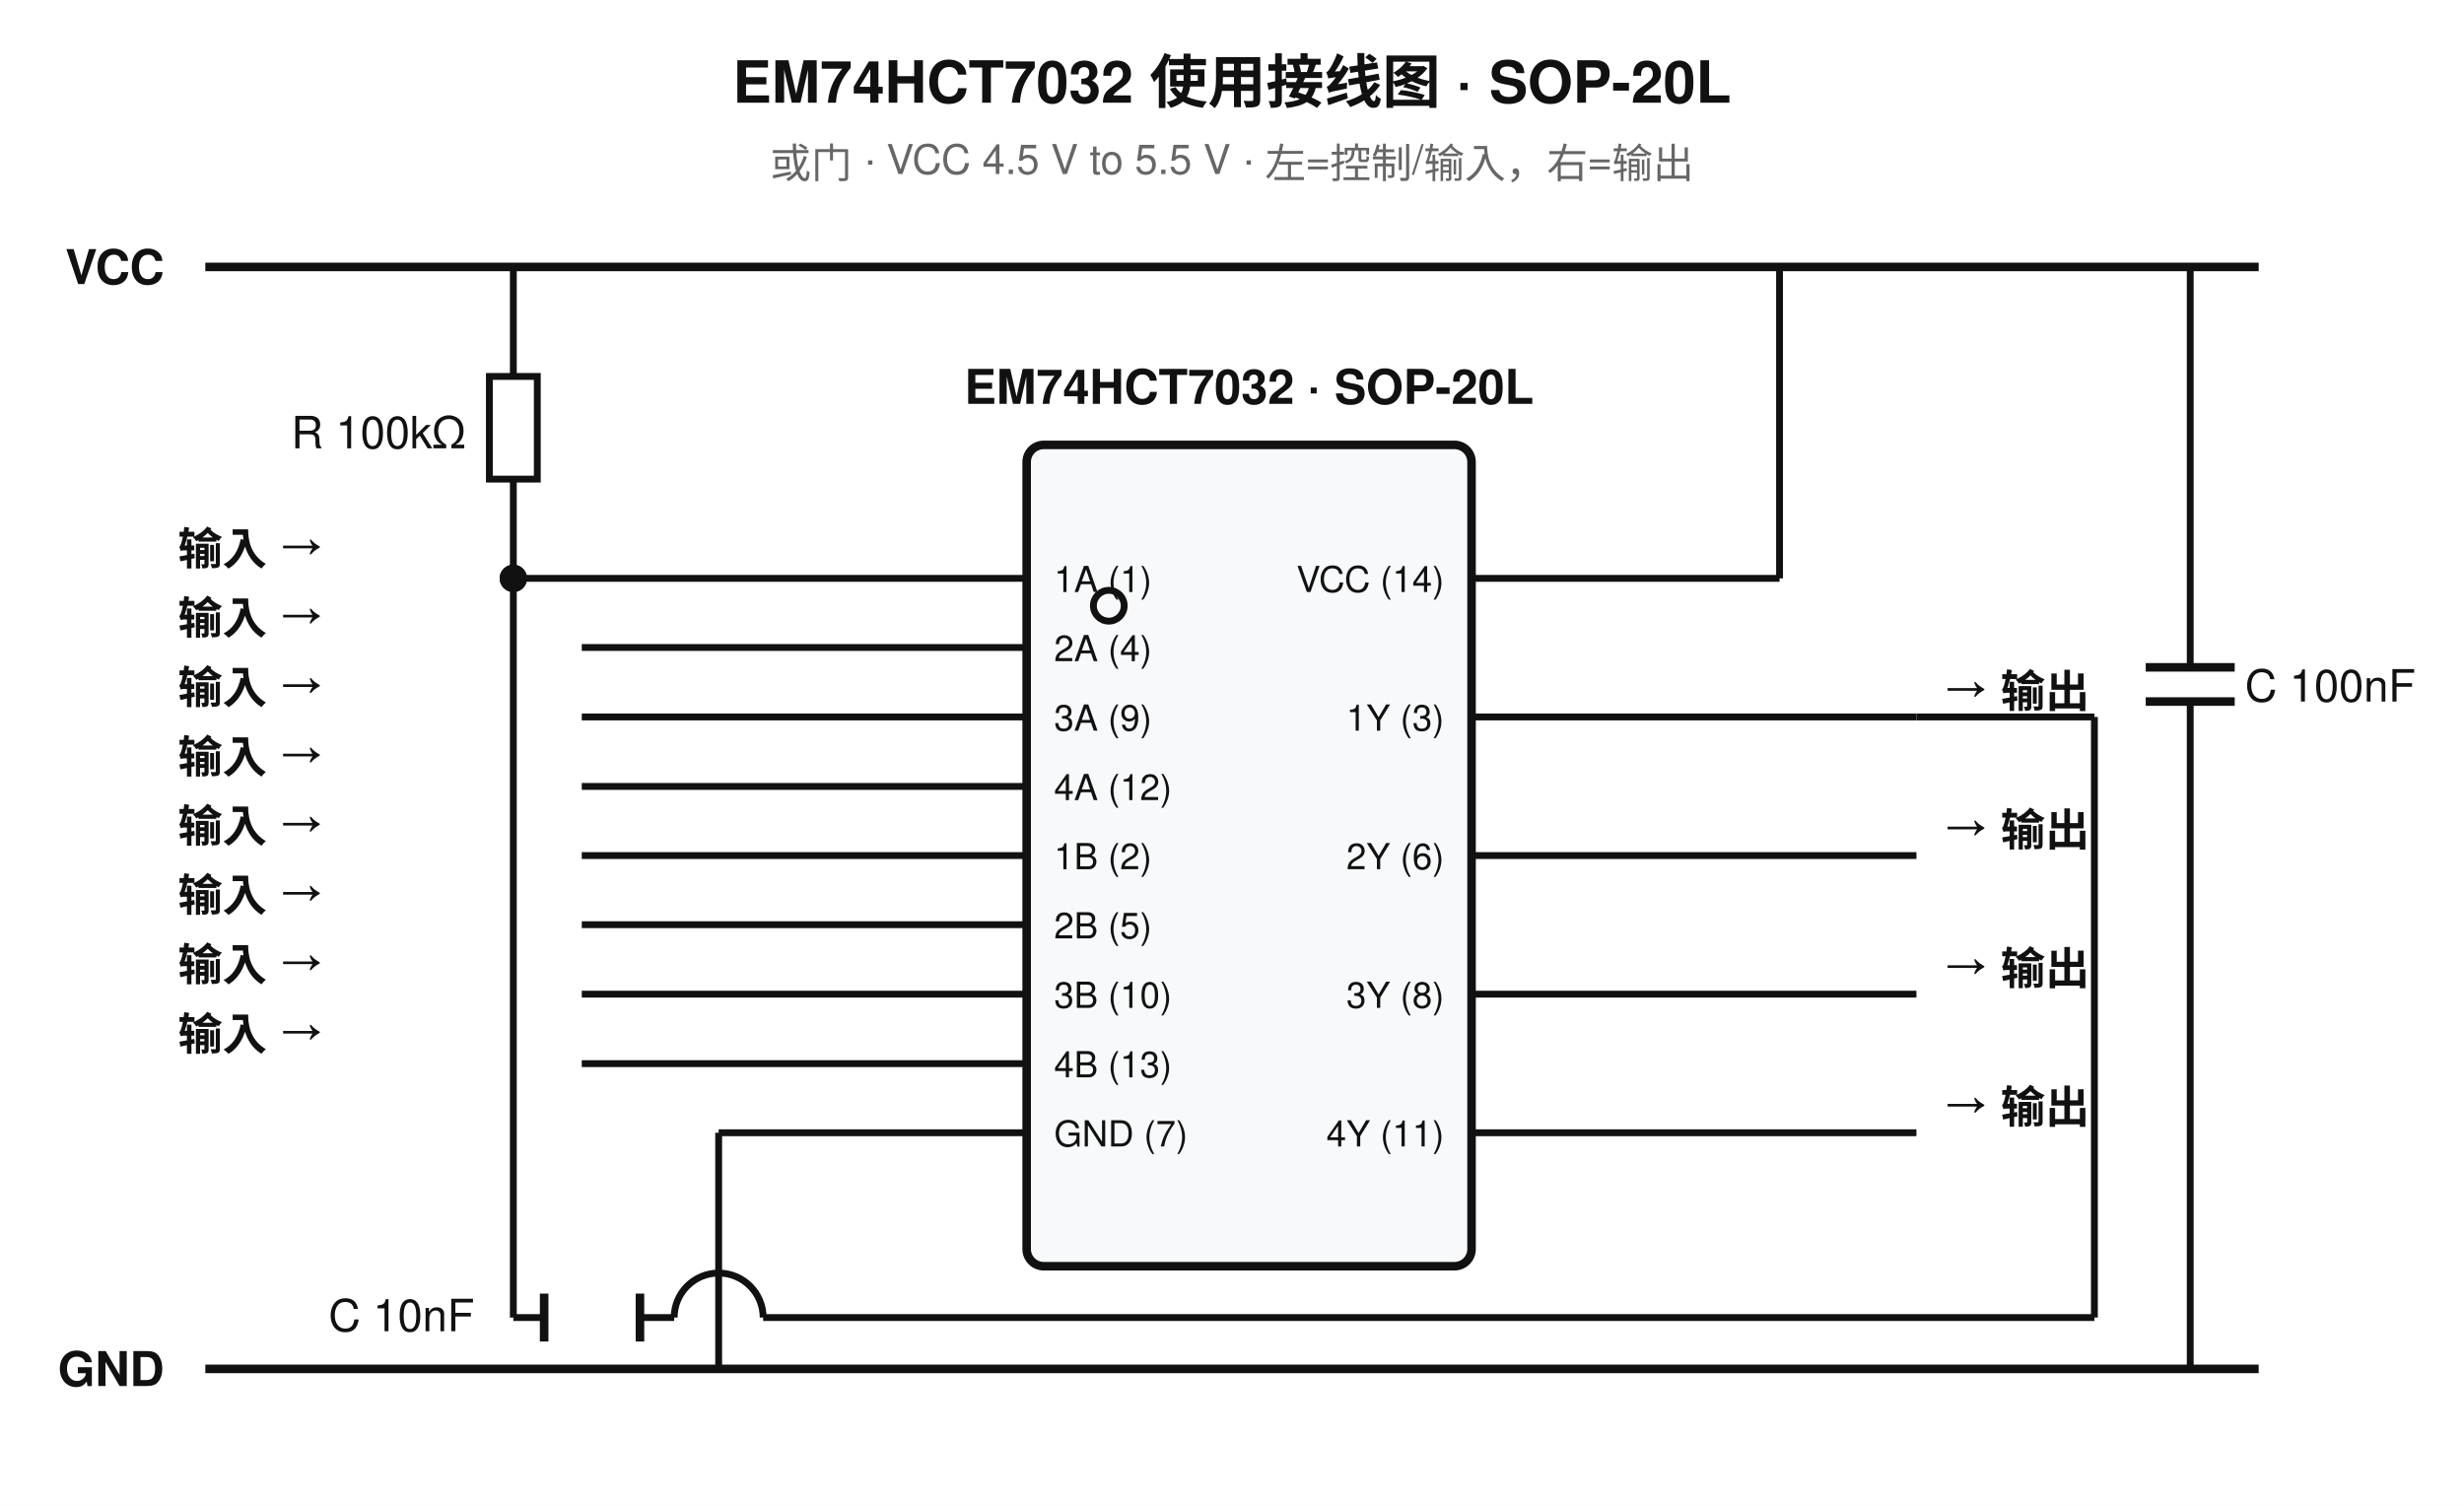
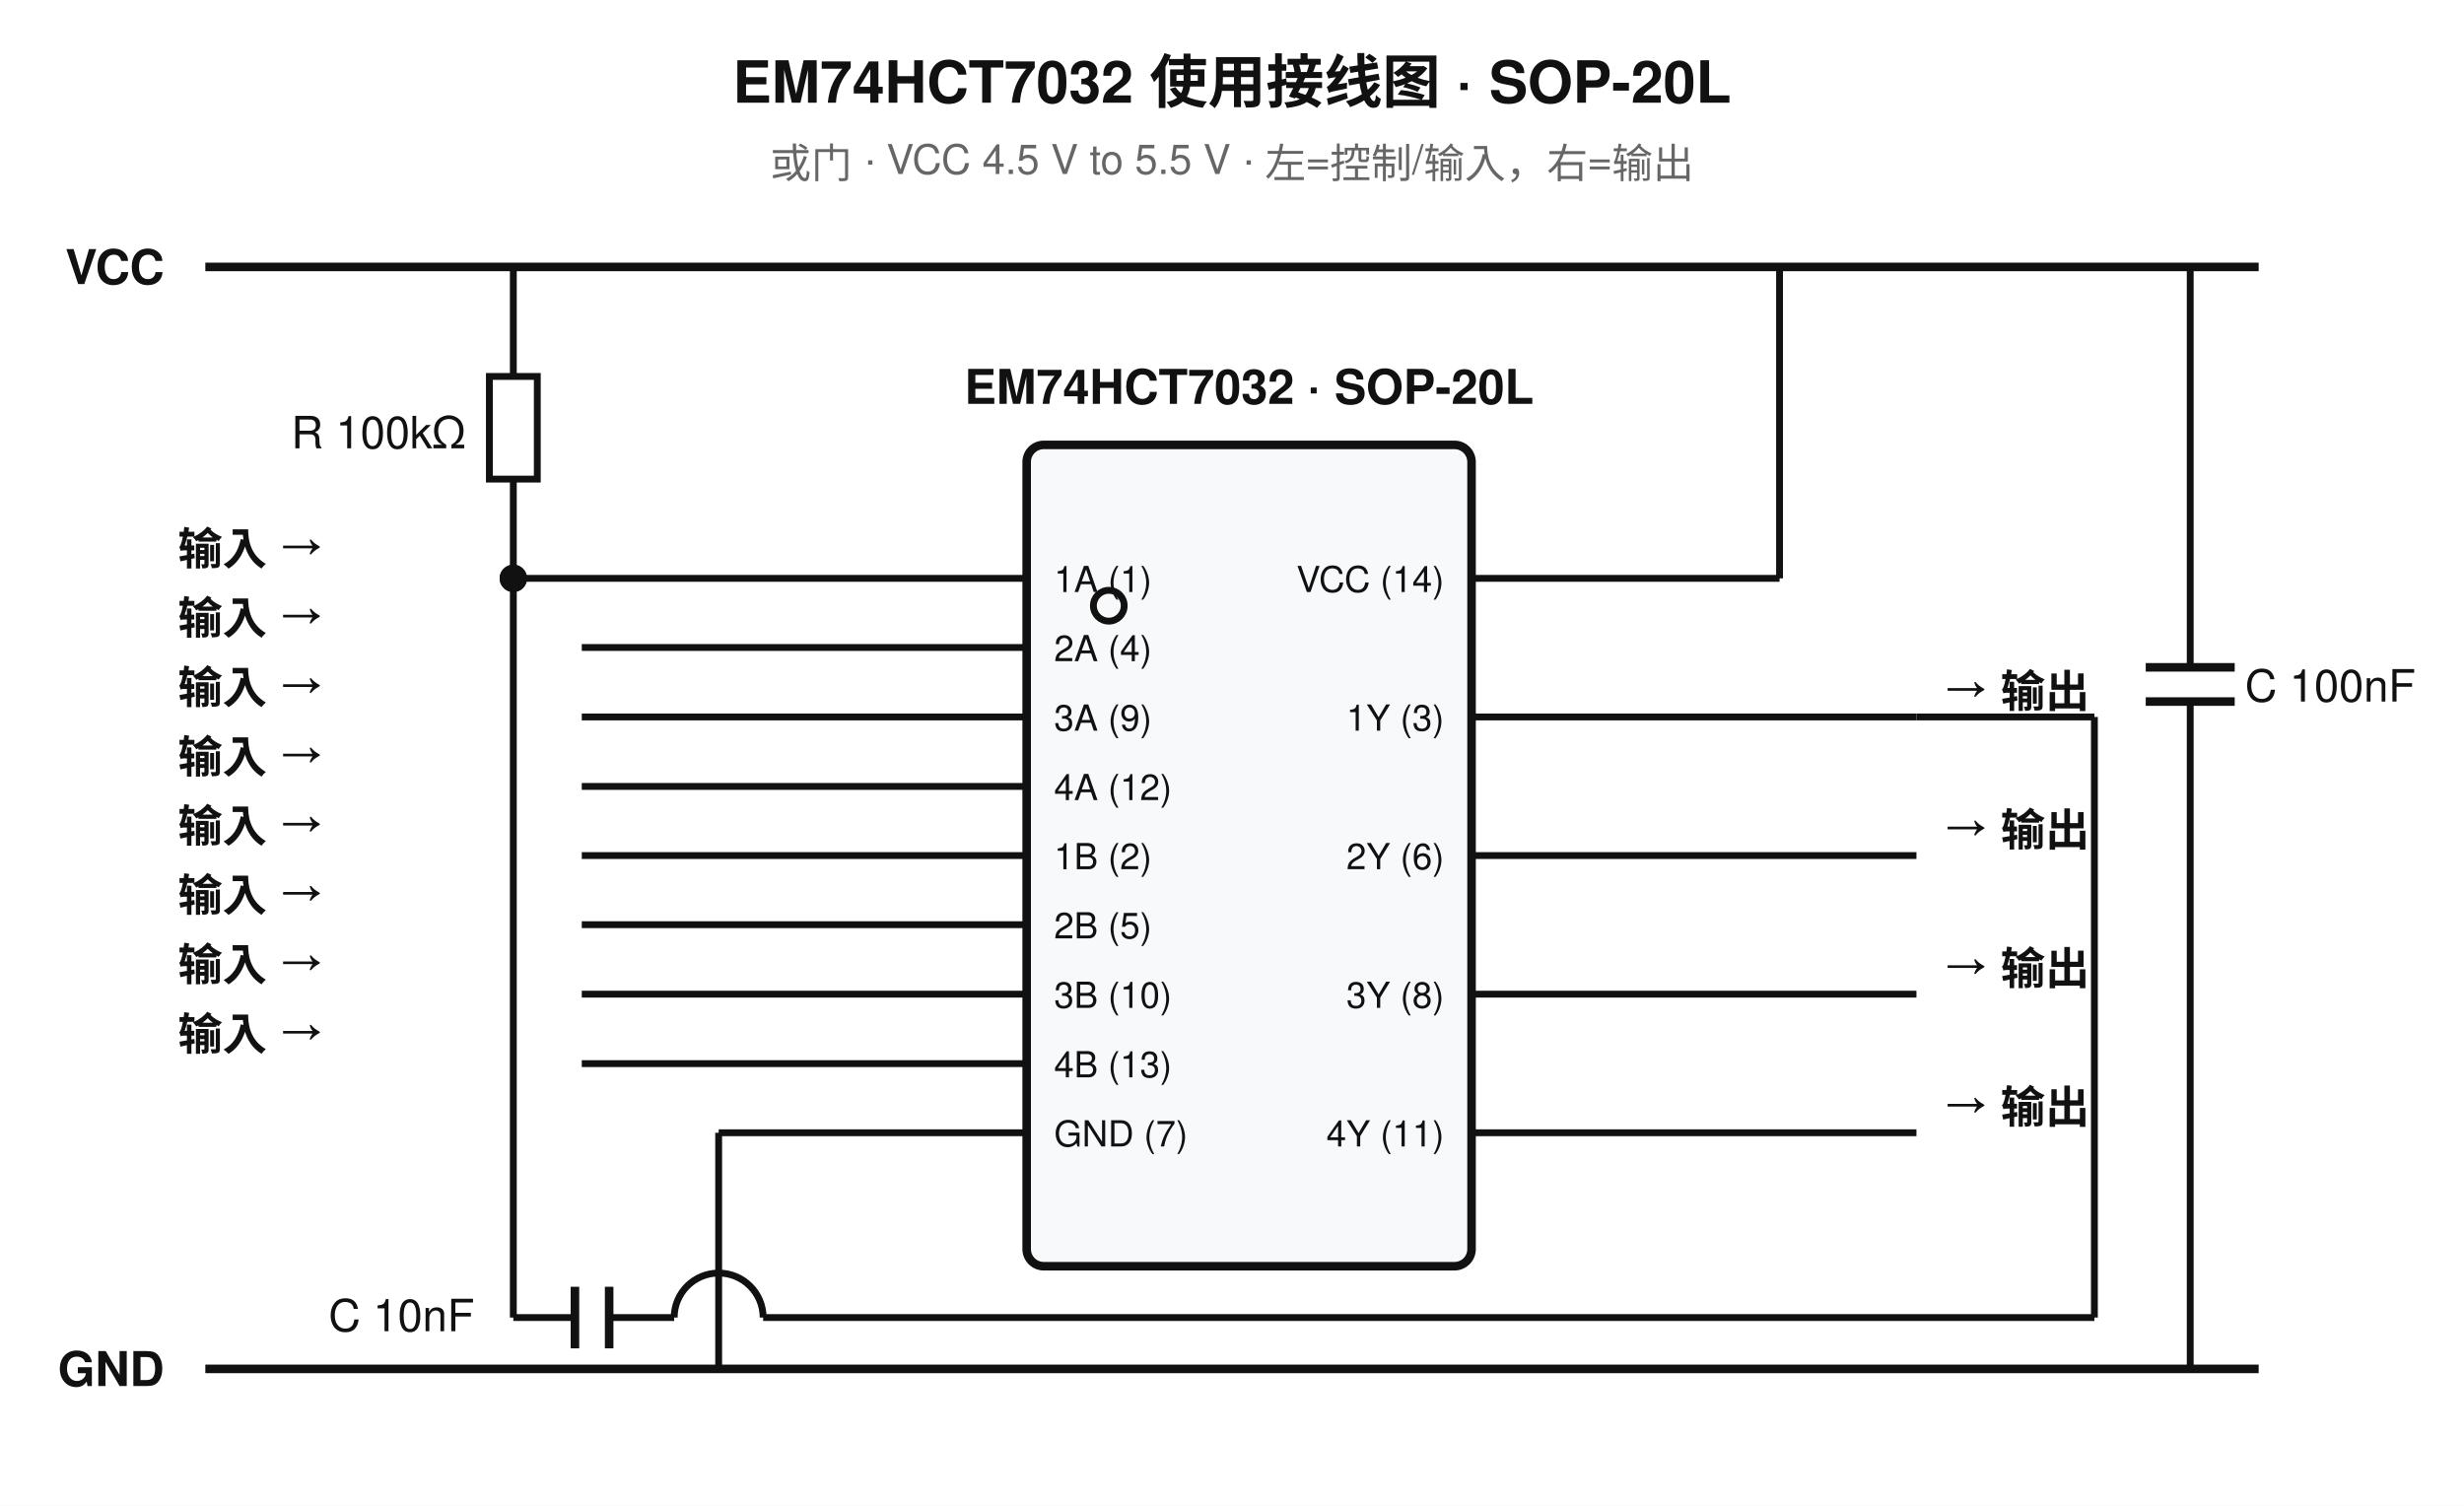
<svg xmlns="http://www.w3.org/2000/svg" viewBox="0 0 720 440" font-family="Helvetica,Arial,sans-serif">
  <rect width="720" height="440" fill="#fff" />
  <text x="360" y="30" text-anchor="middle" font-size="17" font-weight="bold" fill="#111">EM74HCT7032 使用接线图 · SOP-20L</text>
  <text x="360" y="52" text-anchor="middle" font-size="12" fill="#666">或门 · VCC 4.5 V to 5.5 V · 左=控制/输入，右=输出</text>
  <line x1="60" y1="78" x2="660" y2="78" stroke="#111" stroke-width="2.5" />
  <text x="48" y="83" text-anchor="end" font-size="14" font-weight="bold" fill="#111">VCC</text>
  <line x1="60" y1="400" x2="660" y2="400" stroke="#111" stroke-width="2.5" />
  <text x="48" y="405" text-anchor="end" font-size="14" font-weight="bold" fill="#111">GND</text>
  <text x="365" y="118" text-anchor="middle" font-size="14" font-weight="bold" fill="#111">EM74HCT7032 · SOP-20L</text>
  <rect x="300" y="130" width="130" height="240" rx="5" fill="#f7f9fb" stroke="#111" stroke-width="2.5" />
  <text x="308" y="173.0" font-size="10.5" fill="#111">1A (1)</text>
  <line x1="300" y1="169.0" x2="150" y2="169.0" stroke="#111" stroke-width="2" />
  <line x1="150" y1="78" x2="150" y2="110.0" stroke="#111" stroke-width="2" />
  <rect x="143" y="110.0" width="14" height="30" fill="#fff" stroke="#111" stroke-width="2" />
  <line x1="150" y1="140.0" x2="150" y2="169.0" stroke="#111" stroke-width="2" />
  <circle cx="150" cy="169.0" r="4" fill="#111" />
  <text x="136" y="131.0" text-anchor="end" font-size="13" fill="#111">R 100kΩ</text>
  <text x="52" y="165.0" font-size="13" font-weight="bold" fill="#111">输入 →</text>
  <text x="308" y="193.2" font-size="10.5" fill="#111">2A (4)</text>
  <line x1="300" y1="189.2" x2="170" y2="189.2" stroke="#111" stroke-width="2" />
  <text x="52" y="185.2" font-size="13" font-weight="bold" fill="#111">输入 →</text>
  <text x="308" y="213.5" font-size="10.5" fill="#111">3A (9)</text>
  <line x1="300" y1="209.5" x2="170" y2="209.5" stroke="#111" stroke-width="2" />
  <text x="52" y="205.5" font-size="13" font-weight="bold" fill="#111">输入 →</text>
  <text x="308" y="233.8" font-size="10.5" fill="#111">4A (12)</text>
  <line x1="300" y1="229.8" x2="170" y2="229.8" stroke="#111" stroke-width="2" />
  <text x="52" y="225.8" font-size="13" font-weight="bold" fill="#111">输入 →</text>
  <text x="308" y="254.0" font-size="10.5" fill="#111">1B (2)</text>
  <line x1="300" y1="250.0" x2="170" y2="250.0" stroke="#111" stroke-width="2" />
  <text x="52" y="246.0" font-size="13" font-weight="bold" fill="#111">输入 →</text>
  <text x="308" y="274.2" font-size="10.5" fill="#111">2B (5)</text>
  <line x1="300" y1="270.2" x2="170" y2="270.2" stroke="#111" stroke-width="2" />
  <text x="52" y="266.2" font-size="13" font-weight="bold" fill="#111">输入 →</text>
  <text x="308" y="294.5" font-size="10.5" fill="#111">3B (10)</text>
  <line x1="300" y1="290.5" x2="170" y2="290.5" stroke="#111" stroke-width="2" />
  <text x="52" y="286.5" font-size="13" font-weight="bold" fill="#111">输入 →</text>
  <text x="308" y="314.8" font-size="10.5" fill="#111">4B (13)</text>
  <line x1="300" y1="310.8" x2="170" y2="310.8" stroke="#111" stroke-width="2" />
  <text x="52" y="306.8" font-size="13" font-weight="bold" fill="#111">输入 →</text>
  <text x="308" y="335.0" font-size="10.5" fill="#111">GND (7)</text>
  <line x1="300" y1="331.0" x2="210" y2="331.0" stroke="#111" stroke-width="2" />
  <line x1="210" y1="331.0" x2="210" y2="400" stroke="#111" stroke-width="2" />
  <text x="422" y="173.0" text-anchor="end" font-size="10.5" fill="#111">VCC (14)</text>
  <line x1="430" y1="169.0" x2="520" y2="169.0" stroke="#111" stroke-width="2" />
  <line x1="520" y1="169.0" x2="520" y2="78" stroke="#111" stroke-width="2" />
  <text x="422" y="213.5" text-anchor="end" font-size="10.5" fill="#111">1Y (3)</text>
  <line x1="430" y1="209.5" x2="560" y2="209.5" stroke="#111" stroke-width="2" />
  <text x="568" y="205.5" font-size="13" font-weight="bold" fill="#111">→ 输出</text>
  <text x="422" y="254.0" text-anchor="end" font-size="10.5" fill="#111">2Y (6)</text>
  <line x1="430" y1="250.0" x2="560" y2="250.0" stroke="#111" stroke-width="2" />
  <text x="568" y="246.0" font-size="13" font-weight="bold" fill="#111">→ 输出</text>
  <text x="422" y="294.5" text-anchor="end" font-size="10.5" fill="#111">3Y (8)</text>
  <line x1="430" y1="290.5" x2="560" y2="290.5" stroke="#111" stroke-width="2" />
  <text x="568" y="286.5" font-size="13" font-weight="bold" fill="#111">→ 输出</text>
  <text x="422" y="335.0" text-anchor="end" font-size="10.5" fill="#111">4Y (11)</text>
  <line x1="430" y1="331.0" x2="560" y2="331.0" stroke="#111" stroke-width="2" />
  <text x="568" y="327.0" font-size="13" font-weight="bold" fill="#111">→ 输出</text>
  <circle cx="324" cy="177.0" r="4.5" fill="none" stroke="#111" stroke-width="2" />
  <line x1="560" y1="209.5" x2="612" y2="209.5" stroke="#111" stroke-width="2" />
  <line x1="612" y1="209.5" x2="612" y2="385" stroke="#111" stroke-width="2" />
-   <line x1="159" y1="385" x2="150" y2="385" stroke="#111" stroke-width="2" />
-   <line x1="159" y1="378" x2="159" y2="392" stroke="#111" stroke-width="2.5" />
-   <line x1="187" y1="378" x2="187" y2="392" stroke="#111" stroke-width="2.5" />
-   <line x1="187" y1="385" x2="197" y2="385" stroke="#111" stroke-width="2" />
+   <line x1="168" y1="385" x2="150" y2="385" stroke="#111" stroke-width="2" />
+   <line x1="168" y1="376" x2="168" y2="394" stroke="#111" stroke-width="2.5" />
+   <line x1="178" y1="376" x2="178" y2="394" stroke="#111" stroke-width="2.5" />
+   <line x1="178" y1="385" x2="197" y2="385" stroke="#111" stroke-width="2" />
  <path d="M197,385 A13,13 0 0,1 223,385" fill="none" stroke="#111" stroke-width="2" />
  <line x1="223" y1="385" x2="612" y2="385" stroke="#111" stroke-width="2" />
  <text x="96" y="389" font-size="13" fill="#111">C 10nF</text>
  <line x1="150" y1="385" x2="150" y2="169.0" stroke="#111" stroke-width="2" />
  <circle cx="150" cy="169.0" r="4" fill="#111" />
  <text x="656" y="205" font-size="13" fill="#111">C 100nF</text>
  <line x1="640" y1="78" x2="640" y2="195" stroke="#111" stroke-width="2" />
  <line x1="627" y1="195" x2="653" y2="195" stroke="#111" stroke-width="2.5" />
  <line x1="627" y1="205" x2="653" y2="205" stroke="#111" stroke-width="2.5" />
  <line x1="640" y1="205" x2="640" y2="400" stroke="#111" stroke-width="2" />
</svg>
